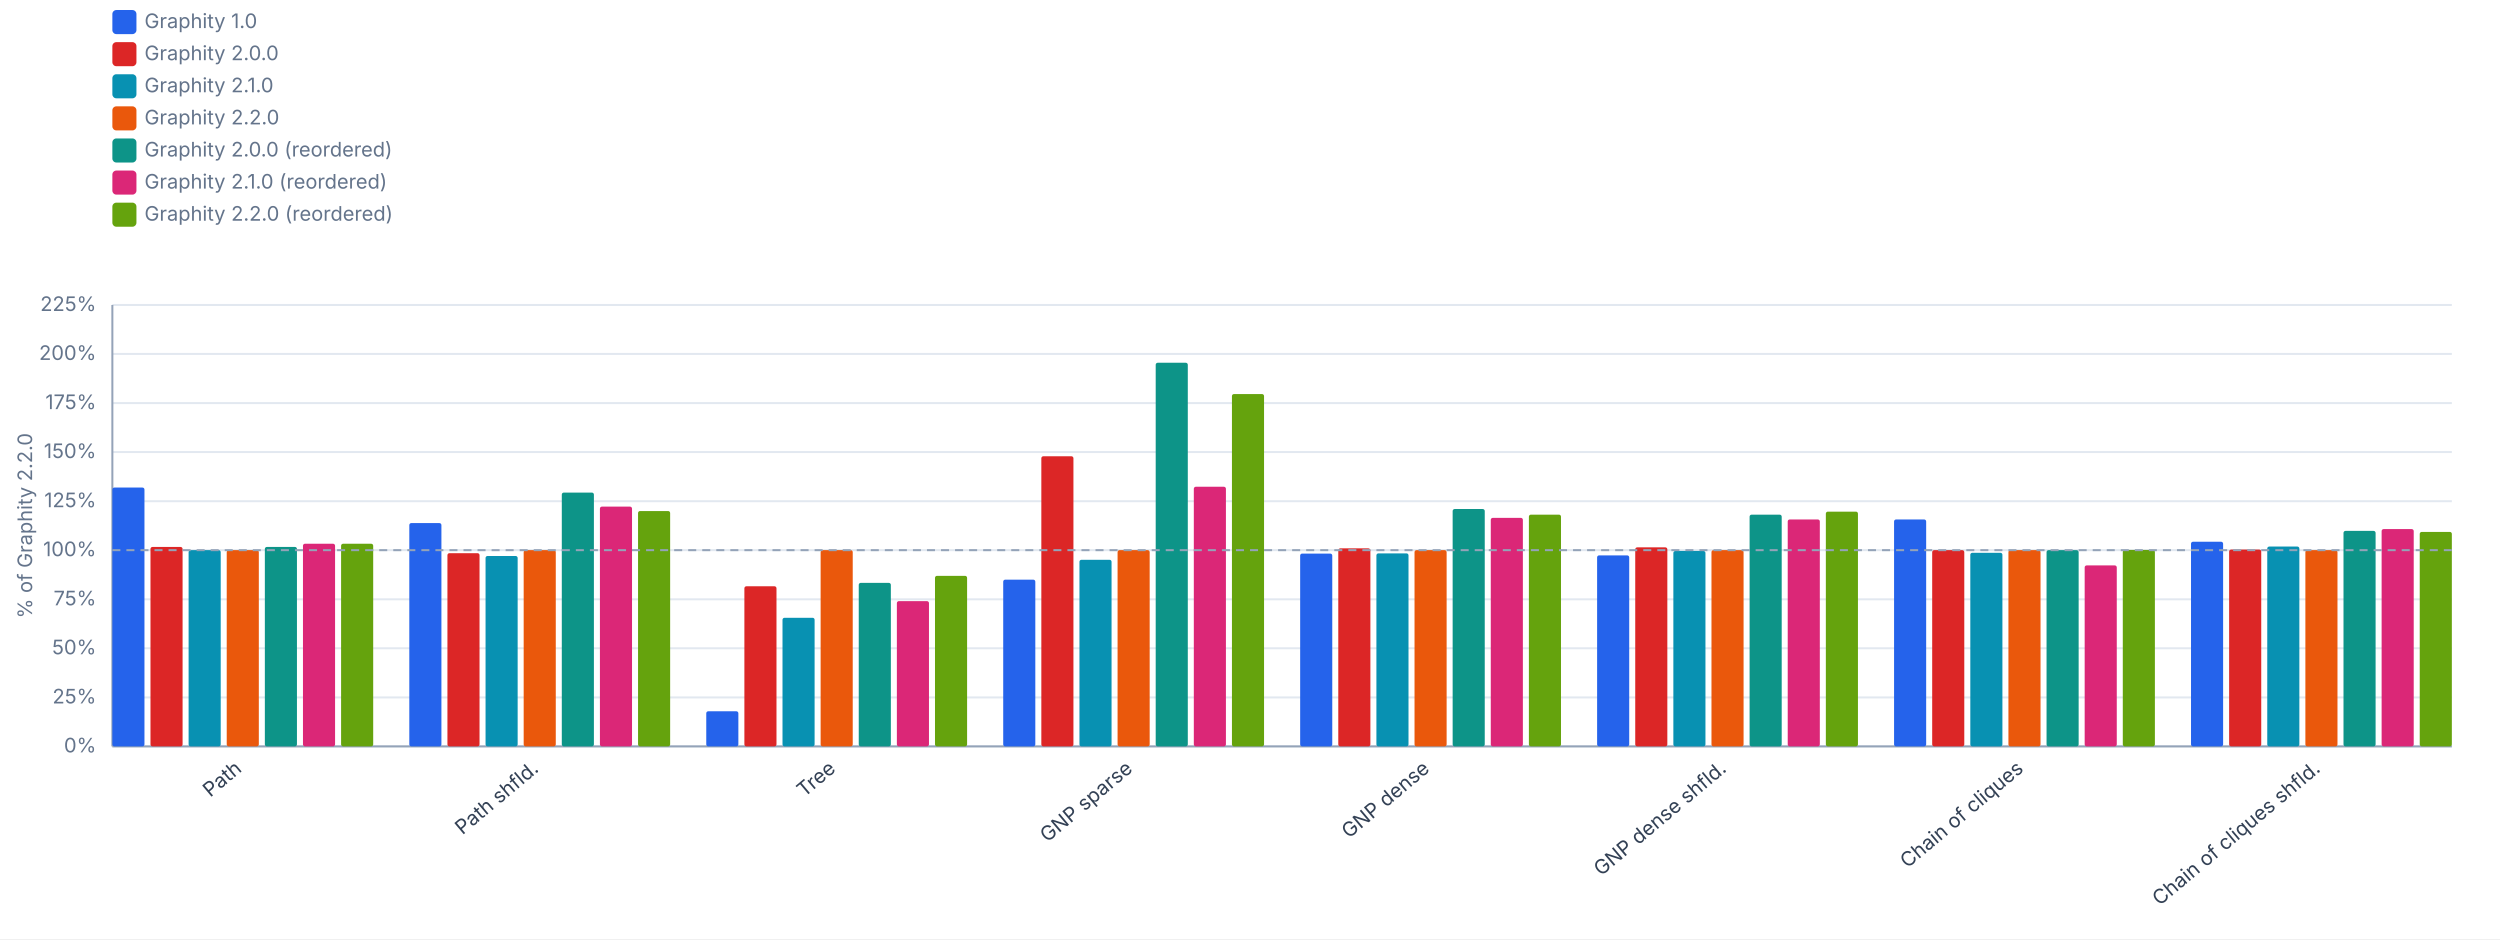
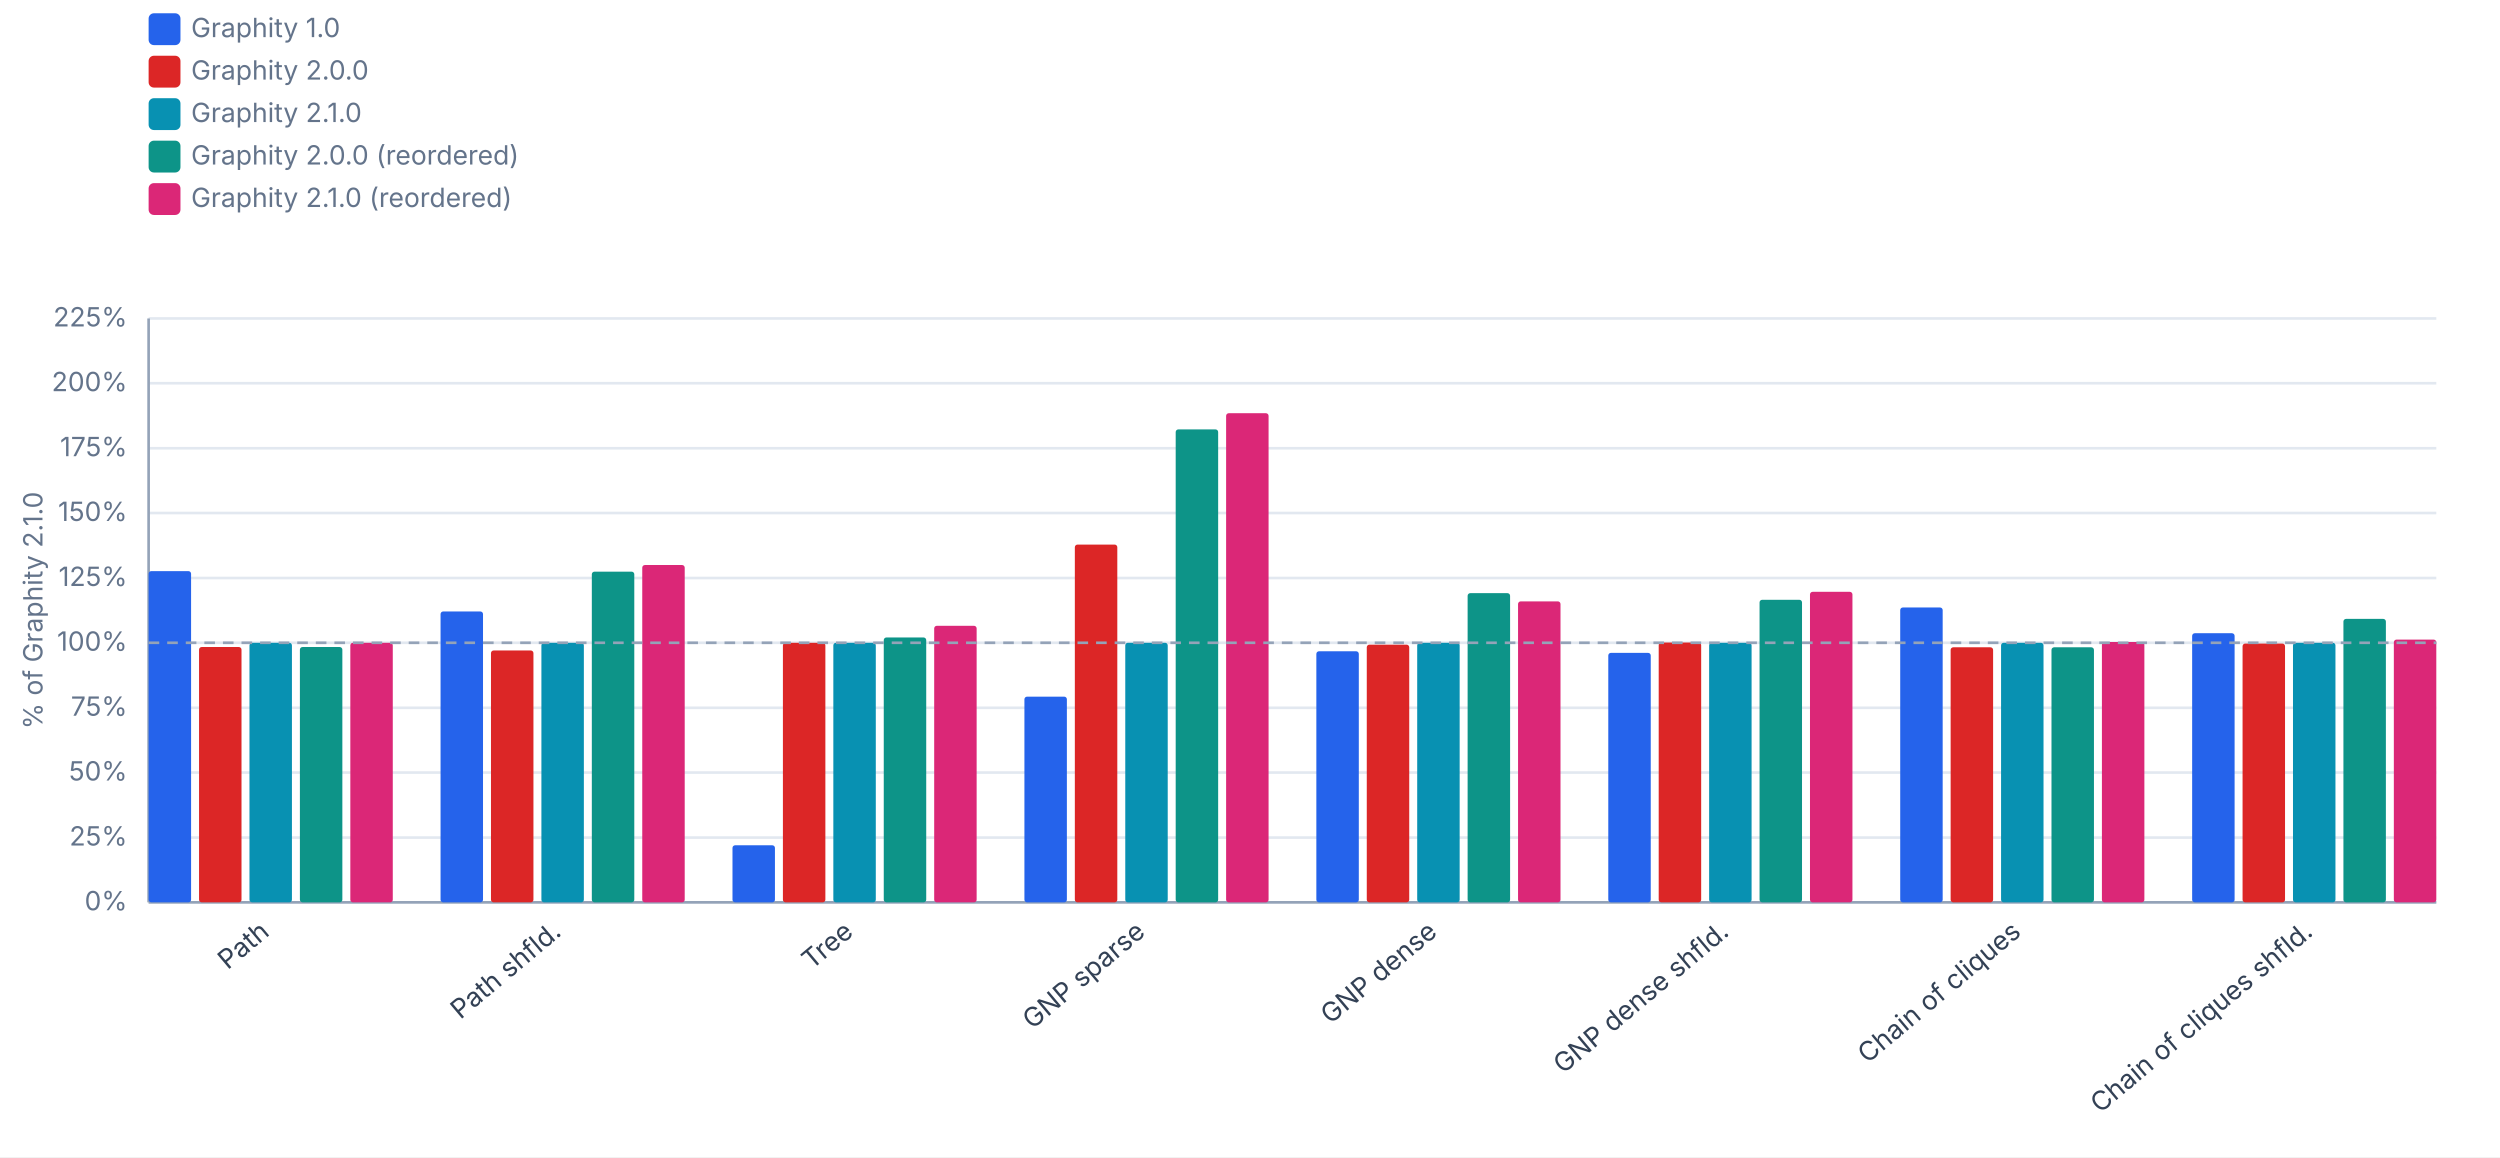
- <svg xmlns="http://www.w3.org/2000/svg" width="1246" height="468" viewBox="0 0 1246 468" role="img">
+ <svg xmlns="http://www.w3.org/2000/svg" width="942" height="436" viewBox="0 0 942 436" role="img">
  <style>text{font-family:ui-sans-serif,system-ui,-apple-system,Segoe UI,sans-serif;font-size:11px;fill:#334155}.axis{stroke:#94a3b8;stroke-width:1;fill:none}.grid{stroke:#e2e8f0;stroke-width:1}.ylabel{fill:#64748b;font-size:10px}.tick{fill:#64748b;font-size:10px}.xlabel{font-size:10px}</style>
-   <rect x="0" y="0" width="1246" height="468" fill="#ffffff" />
+   <rect x="0" y="0" width="942" height="436" fill="#ffffff" />
  <rect x="56" y="5" width="12" height="12" rx="2" fill="#2563eb" />
  <text x="72" y="14" class="tick">Graphity 1.0</text>
  <rect x="56" y="21" width="12" height="12" rx="2" fill="#dc2626" />
  <text x="72" y="30" class="tick">Graphity 2.0.0</text>
  <rect x="56" y="37" width="12" height="12" rx="2" fill="#0891b2" />
  <text x="72" y="46" class="tick">Graphity 2.1.0</text>
-   <rect x="56" y="53" width="12" height="12" rx="2" fill="#ea580c" />
-   <text x="72" y="62" class="tick">Graphity 2.2.0</text>
-   <rect x="56" y="69" width="12" height="12" rx="2" fill="#0d9488" />
-   <text x="72" y="78" class="tick">Graphity 2.0.0 (reordered)</text>
-   <rect x="56" y="85" width="12" height="12" rx="2" fill="#db2777" />
-   <text x="72" y="94" class="tick">Graphity 2.1.0 (reordered)</text>
-   <rect x="56" y="101" width="12" height="12" rx="2" fill="#65a30d" />
-   <text x="72" y="110" class="tick">Graphity 2.2.0 (reordered)</text>
-   <line class="grid" x1="56" y1="372.0" x2="1222" y2="372.0" />
-   <text class="tick" x="48" y="375.0" text-anchor="end">0%</text>
-   <line class="grid" x1="56" y1="347.6" x2="1222" y2="347.6" />
-   <text class="tick" x="48" y="350.6" text-anchor="end">25%</text>
-   <line class="grid" x1="56" y1="323.1" x2="1222" y2="323.1" />
-   <text class="tick" x="48" y="326.1" text-anchor="end">50%</text>
-   <line class="grid" x1="56" y1="298.7" x2="1222" y2="298.7" />
-   <text class="tick" x="48" y="301.7" text-anchor="end">75%</text>
-   <line class="grid" x1="56" y1="274.2" x2="1222" y2="274.2" />
-   <text class="tick" x="48" y="277.2" text-anchor="end">100%</text>
-   <line class="grid" x1="56" y1="249.8" x2="1222" y2="249.8" />
-   <text class="tick" x="48" y="252.8" text-anchor="end">125%</text>
-   <line class="grid" x1="56" y1="225.3" x2="1222" y2="225.3" />
-   <text class="tick" x="48" y="228.3" text-anchor="end">150%</text>
-   <line class="grid" x1="56" y1="200.9" x2="1222" y2="200.9" />
-   <text class="tick" x="48" y="203.9" text-anchor="end">175%</text>
-   <line class="grid" x1="56" y1="176.4" x2="1222" y2="176.4" />
-   <text class="tick" x="48" y="179.4" text-anchor="end">200%</text>
-   <line class="grid" x1="56" y1="152.0" x2="1222" y2="152.0" />
-   <text class="tick" x="48" y="155.0" text-anchor="end">225%</text>
-   <line class="axis" x1="56" y1="152" x2="56" y2="372" />
-   <line class="axis" x1="56" y1="372" x2="1222" y2="372" />
-   <text class="ylabel" x="16" y="262.0" text-anchor="middle" transform="rotate(-90 16 262.0)">% of Graphity 2.2.0</text>
-   <text class="xlabel" x="121.0" y="384.0" text-anchor="end" transform="rotate(-40 121.0 384.0)">Path</text>
-   <rect x="56.0" y="243.0" width="16" height="129.0" fill="#2563eb" rx="1" />
-   <rect x="75.0" y="272.6" width="16" height="99.4" fill="#dc2626" rx="1" />
-   <rect x="94.0" y="274.2" width="16" height="97.8" fill="#0891b2" rx="1" />
-   <rect x="113.0" y="274.2" width="16" height="97.8" fill="#ea580c" rx="1" />
-   <rect x="132.0" y="272.6" width="16" height="99.4" fill="#0d9488" rx="1" />
-   <rect x="151.0" y="271.0" width="16" height="101.0" fill="#db2777" rx="1" />
-   <rect x="170.0" y="271.0" width="16" height="101.0" fill="#65a30d" rx="1" />
-   <text class="xlabel" x="269.0" y="384.0" text-anchor="end" transform="rotate(-40 269.0 384.0)">Path shfld.</text>
-   <rect x="204.0" y="260.7" width="16" height="111.3" fill="#2563eb" rx="1" />
-   <rect x="223.0" y="275.7" width="16" height="96.3" fill="#dc2626" rx="1" />
-   <rect x="242.0" y="277.1" width="16" height="94.9" fill="#0891b2" rx="1" />
-   <rect x="261.0" y="274.2" width="16" height="97.8" fill="#ea580c" rx="1" />
-   <rect x="280.0" y="245.5" width="16" height="126.5" fill="#0d9488" rx="1" />
-   <rect x="299.0" y="252.5" width="16" height="119.5" fill="#db2777" rx="1" />
-   <rect x="318.0" y="254.7" width="16" height="117.3" fill="#65a30d" rx="1" />
-   <text class="xlabel" x="417.0" y="384.0" text-anchor="end" transform="rotate(-40 417.0 384.0)">Tree</text>
-   <rect x="352.0" y="354.5" width="16" height="17.5" fill="#2563eb" rx="1" />
-   <rect x="371.0" y="292.2" width="16" height="79.8" fill="#dc2626" rx="1" />
-   <rect x="390.0" y="307.9" width="16" height="64.1" fill="#0891b2" rx="1" />
-   <rect x="409.0" y="274.2" width="16" height="97.8" fill="#ea580c" rx="1" />
-   <rect x="428.0" y="290.5" width="16" height="81.5" fill="#0d9488" rx="1" />
-   <rect x="447.0" y="299.6" width="16" height="72.4" fill="#db2777" rx="1" />
-   <rect x="466.0" y="287.0" width="16" height="85.0" fill="#65a30d" rx="1" />
-   <text class="xlabel" x="565.0" y="384.0" text-anchor="end" transform="rotate(-40 565.0 384.0)">GNP sparse</text>
-   <rect x="500.0" y="288.9" width="16" height="83.1" fill="#2563eb" rx="1" />
-   <rect x="519.0" y="227.4" width="16" height="144.6" fill="#dc2626" rx="1" />
-   <rect x="538.0" y="279.0" width="16" height="93.0" fill="#0891b2" rx="1" />
-   <rect x="557.0" y="274.2" width="16" height="97.8" fill="#ea580c" rx="1" />
-   <rect x="576.0" y="180.8" width="16" height="191.2" fill="#0d9488" rx="1" />
-   <rect x="595.0" y="242.6" width="16" height="129.4" fill="#db2777" rx="1" />
-   <rect x="614.0" y="196.4" width="16" height="175.6" fill="#65a30d" rx="1" />
-   <text class="xlabel" x="713.0" y="384.0" text-anchor="end" transform="rotate(-40 713.0 384.0)">GNP dense</text>
-   <rect x="648.0" y="275.9" width="16" height="96.1" fill="#2563eb" rx="1" />
-   <rect x="667.0" y="273.3" width="16" height="98.7" fill="#dc2626" rx="1" />
-   <rect x="686.0" y="275.8" width="16" height="96.2" fill="#0891b2" rx="1" />
-   <rect x="705.0" y="274.2" width="16" height="97.8" fill="#ea580c" rx="1" />
-   <rect x="724.0" y="253.7" width="16" height="118.3" fill="#0d9488" rx="1" />
-   <rect x="743.0" y="258.1" width="16" height="113.9" fill="#db2777" rx="1" />
-   <rect x="762.0" y="256.5" width="16" height="115.5" fill="#65a30d" rx="1" />
-   <text class="xlabel" x="861.0" y="384.0" text-anchor="end" transform="rotate(-40 861.0 384.0)">GNP dense shfld.</text>
-   <rect x="796.0" y="276.8" width="16" height="95.2" fill="#2563eb" rx="1" />
-   <rect x="815.0" y="272.8" width="16" height="99.2" fill="#dc2626" rx="1" />
-   <rect x="834.0" y="274.6" width="16" height="97.4" fill="#0891b2" rx="1" />
-   <rect x="853.0" y="274.2" width="16" height="97.8" fill="#ea580c" rx="1" />
-   <rect x="872.0" y="256.5" width="16" height="115.5" fill="#0d9488" rx="1" />
-   <rect x="891.0" y="258.9" width="16" height="113.1" fill="#db2777" rx="1" />
-   <rect x="910.0" y="255.0" width="16" height="117.0" fill="#65a30d" rx="1" />
-   <text class="xlabel" x="1009.0" y="384.0" text-anchor="end" transform="rotate(-40 1009.0 384.0)">Chain of cliques</text>
-   <rect x="944.0" y="258.9" width="16" height="113.1" fill="#2563eb" rx="1" />
-   <rect x="963.0" y="274.2" width="16" height="97.8" fill="#dc2626" rx="1" />
-   <rect x="982.0" y="275.5" width="16" height="96.5" fill="#0891b2" rx="1" />
-   <rect x="1001.0" y="274.2" width="16" height="97.8" fill="#ea580c" rx="1" />
-   <rect x="1020.0" y="274.2" width="16" height="97.8" fill="#0d9488" rx="1" />
-   <rect x="1039.0" y="281.8" width="16" height="90.2" fill="#db2777" rx="1" />
-   <rect x="1058.0" y="274.1" width="16" height="97.9" fill="#65a30d" rx="1" />
-   <text class="xlabel" x="1157.0" y="384.0" text-anchor="end" transform="rotate(-40 1157.0 384.0)">Chain of cliques shfld.</text>
-   <rect x="1092.0" y="270.0" width="16" height="102.0" fill="#2563eb" rx="1" />
-   <rect x="1111.0" y="273.9" width="16" height="98.1" fill="#dc2626" rx="1" />
-   <rect x="1130.0" y="272.4" width="16" height="99.6" fill="#0891b2" rx="1" />
-   <rect x="1149.0" y="274.2" width="16" height="97.8" fill="#ea580c" rx="1" />
-   <rect x="1168.0" y="264.6" width="16" height="107.4" fill="#0d9488" rx="1" />
-   <rect x="1187.0" y="263.7" width="16" height="108.3" fill="#db2777" rx="1" />
-   <rect x="1206.0" y="265.1" width="16" height="106.9" fill="#65a30d" rx="1" />
-   <line x1="56" y1="274.2" x2="1222" y2="274.2" stroke="#94a3b8" stroke-width="1" stroke-dasharray="4 3" />
+   <rect x="56" y="53" width="12" height="12" rx="2" fill="#0d9488" />
+   <text x="72" y="62" class="tick">Graphity 2.0.0 (reordered)</text>
+   <rect x="56" y="69" width="12" height="12" rx="2" fill="#db2777" />
+   <text x="72" y="78" class="tick">Graphity 2.1.0 (reordered)</text>
+   <line class="grid" x1="56" y1="340.0" x2="918" y2="340.0" />
+   <text class="tick" x="48" y="343.0" text-anchor="end">0%</text>
+   <line class="grid" x1="56" y1="315.6" x2="918" y2="315.6" />
+   <text class="tick" x="48" y="318.6" text-anchor="end">25%</text>
+   <line class="grid" x1="56" y1="291.1" x2="918" y2="291.1" />
+   <text class="tick" x="48" y="294.1" text-anchor="end">50%</text>
+   <line class="grid" x1="56" y1="266.7" x2="918" y2="266.7" />
+   <text class="tick" x="48" y="269.7" text-anchor="end">75%</text>
+   <line class="grid" x1="56" y1="242.2" x2="918" y2="242.2" />
+   <text class="tick" x="48" y="245.2" text-anchor="end">100%</text>
+   <line class="grid" x1="56" y1="217.8" x2="918" y2="217.8" />
+   <text class="tick" x="48" y="220.8" text-anchor="end">125%</text>
+   <line class="grid" x1="56" y1="193.3" x2="918" y2="193.3" />
+   <text class="tick" x="48" y="196.3" text-anchor="end">150%</text>
+   <line class="grid" x1="56" y1="168.9" x2="918" y2="168.9" />
+   <text class="tick" x="48" y="171.9" text-anchor="end">175%</text>
+   <line class="grid" x1="56" y1="144.4" x2="918" y2="144.4" />
+   <text class="tick" x="48" y="147.4" text-anchor="end">200%</text>
+   <line class="grid" x1="56" y1="120.0" x2="918" y2="120.0" />
+   <text class="tick" x="48" y="123.0" text-anchor="end">225%</text>
+   <line class="axis" x1="56" y1="120" x2="56" y2="340" />
+   <line class="axis" x1="56" y1="340" x2="918" y2="340" />
+   <text class="ylabel" x="16" y="230.0" text-anchor="middle" transform="rotate(-90 16 230.0)">% of Graphity 2.1.0</text>
+   <text class="xlabel" x="102.0" y="352.0" text-anchor="end" transform="rotate(-40 102.0 352.0)">Path</text>
+   <rect x="56.0" y="215.2" width="16" height="124.8" fill="#2563eb" rx="1" />
+   <rect x="75.0" y="243.8" width="16" height="96.2" fill="#dc2626" rx="1" />
+   <rect x="94.0" y="242.2" width="16" height="97.8" fill="#0891b2" rx="1" />
+   <rect x="113.0" y="243.8" width="16" height="96.2" fill="#0d9488" rx="1" />
+   <rect x="132.0" y="242.2" width="16" height="97.8" fill="#db2777" rx="1" />
+   <text class="xlabel" x="212.0" y="352.0" text-anchor="end" transform="rotate(-40 212.0 352.0)">Path shfld.</text>
+   <rect x="166.0" y="230.4" width="16" height="109.6" fill="#2563eb" rx="1" />
+   <rect x="185.0" y="245.1" width="16" height="94.9" fill="#dc2626" rx="1" />
+   <rect x="204.0" y="242.2" width="16" height="97.8" fill="#0891b2" rx="1" />
+   <rect x="223.0" y="215.4" width="16" height="124.6" fill="#0d9488" rx="1" />
+   <rect x="242.0" y="212.9" width="16" height="127.1" fill="#db2777" rx="1" />
+   <text class="xlabel" x="322.0" y="352.0" text-anchor="end" transform="rotate(-40 322.0 352.0)">Tree</text>
+   <rect x="276.0" y="318.5" width="16" height="21.5" fill="#2563eb" rx="1" />
+   <rect x="295.0" y="242.2" width="16" height="97.8" fill="#dc2626" rx="1" />
+   <rect x="314.0" y="242.2" width="16" height="97.8" fill="#0891b2" rx="1" />
+   <rect x="333.0" y="240.2" width="16" height="99.8" fill="#0d9488" rx="1" />
+   <rect x="352.0" y="235.8" width="16" height="104.2" fill="#db2777" rx="1" />
+   <text class="xlabel" x="432.0" y="352.0" text-anchor="end" transform="rotate(-40 432.0 352.0)">GNP sparse</text>
+   <rect x="386.0" y="262.5" width="16" height="77.5" fill="#2563eb" rx="1" />
+   <rect x="405.0" y="205.2" width="16" height="134.8" fill="#dc2626" rx="1" />
+   <rect x="424.0" y="242.2" width="16" height="97.8" fill="#0891b2" rx="1" />
+   <rect x="443.0" y="161.8" width="16" height="178.2" fill="#0d9488" rx="1" />
+   <rect x="462.0" y="155.7" width="16" height="184.3" fill="#db2777" rx="1" />
+   <text class="xlabel" x="542.0" y="352.0" text-anchor="end" transform="rotate(-40 542.0 352.0)">GNP dense</text>
+   <rect x="496.0" y="245.4" width="16" height="94.6" fill="#2563eb" rx="1" />
+   <rect x="515.0" y="242.9" width="16" height="97.1" fill="#dc2626" rx="1" />
+   <rect x="534.0" y="242.2" width="16" height="97.8" fill="#0891b2" rx="1" />
+   <rect x="553.0" y="223.5" width="16" height="116.5" fill="#0d9488" rx="1" />
+   <rect x="572.0" y="226.6" width="16" height="113.4" fill="#db2777" rx="1" />
+   <text class="xlabel" x="652.0" y="352.0" text-anchor="end" transform="rotate(-40 652.0 352.0)">GNP dense shfld.</text>
+   <rect x="606.0" y="246.0" width="16" height="94.0" fill="#2563eb" rx="1" />
+   <rect x="625.0" y="242.1" width="16" height="97.9" fill="#dc2626" rx="1" />
+   <rect x="644.0" y="242.2" width="16" height="97.8" fill="#0891b2" rx="1" />
+   <rect x="663.0" y="226.0" width="16" height="114.0" fill="#0d9488" rx="1" />
+   <rect x="682.0" y="223.0" width="16" height="117.0" fill="#db2777" rx="1" />
+   <text class="xlabel" x="762.0" y="352.0" text-anchor="end" transform="rotate(-40 762.0 352.0)">Chain of cliques</text>
+   <rect x="716.0" y="228.9" width="16" height="111.1" fill="#2563eb" rx="1" />
+   <rect x="735.0" y="243.9" width="16" height="96.1" fill="#dc2626" rx="1" />
+   <rect x="754.0" y="242.2" width="16" height="97.8" fill="#0891b2" rx="1" />
+   <rect x="773.0" y="243.9" width="16" height="96.1" fill="#0d9488" rx="1" />
+   <rect x="792.0" y="241.9" width="16" height="98.1" fill="#db2777" rx="1" />
+   <text class="xlabel" x="872.0" y="352.0" text-anchor="end" transform="rotate(-40 872.0 352.0)">Chain of cliques shfld.</text>
+   <rect x="826.0" y="238.6" width="16" height="101.4" fill="#2563eb" rx="1" />
+   <rect x="845.0" y="242.5" width="16" height="97.5" fill="#dc2626" rx="1" />
+   <rect x="864.0" y="242.2" width="16" height="97.8" fill="#0891b2" rx="1" />
+   <rect x="883.0" y="233.2" width="16" height="106.8" fill="#0d9488" rx="1" />
+   <rect x="902.0" y="241.0" width="16" height="99.0" fill="#db2777" rx="1" />
+   <line x1="56" y1="242.2" x2="918" y2="242.2" stroke="#94a3b8" stroke-width="1" stroke-dasharray="4 3" />
</svg>
